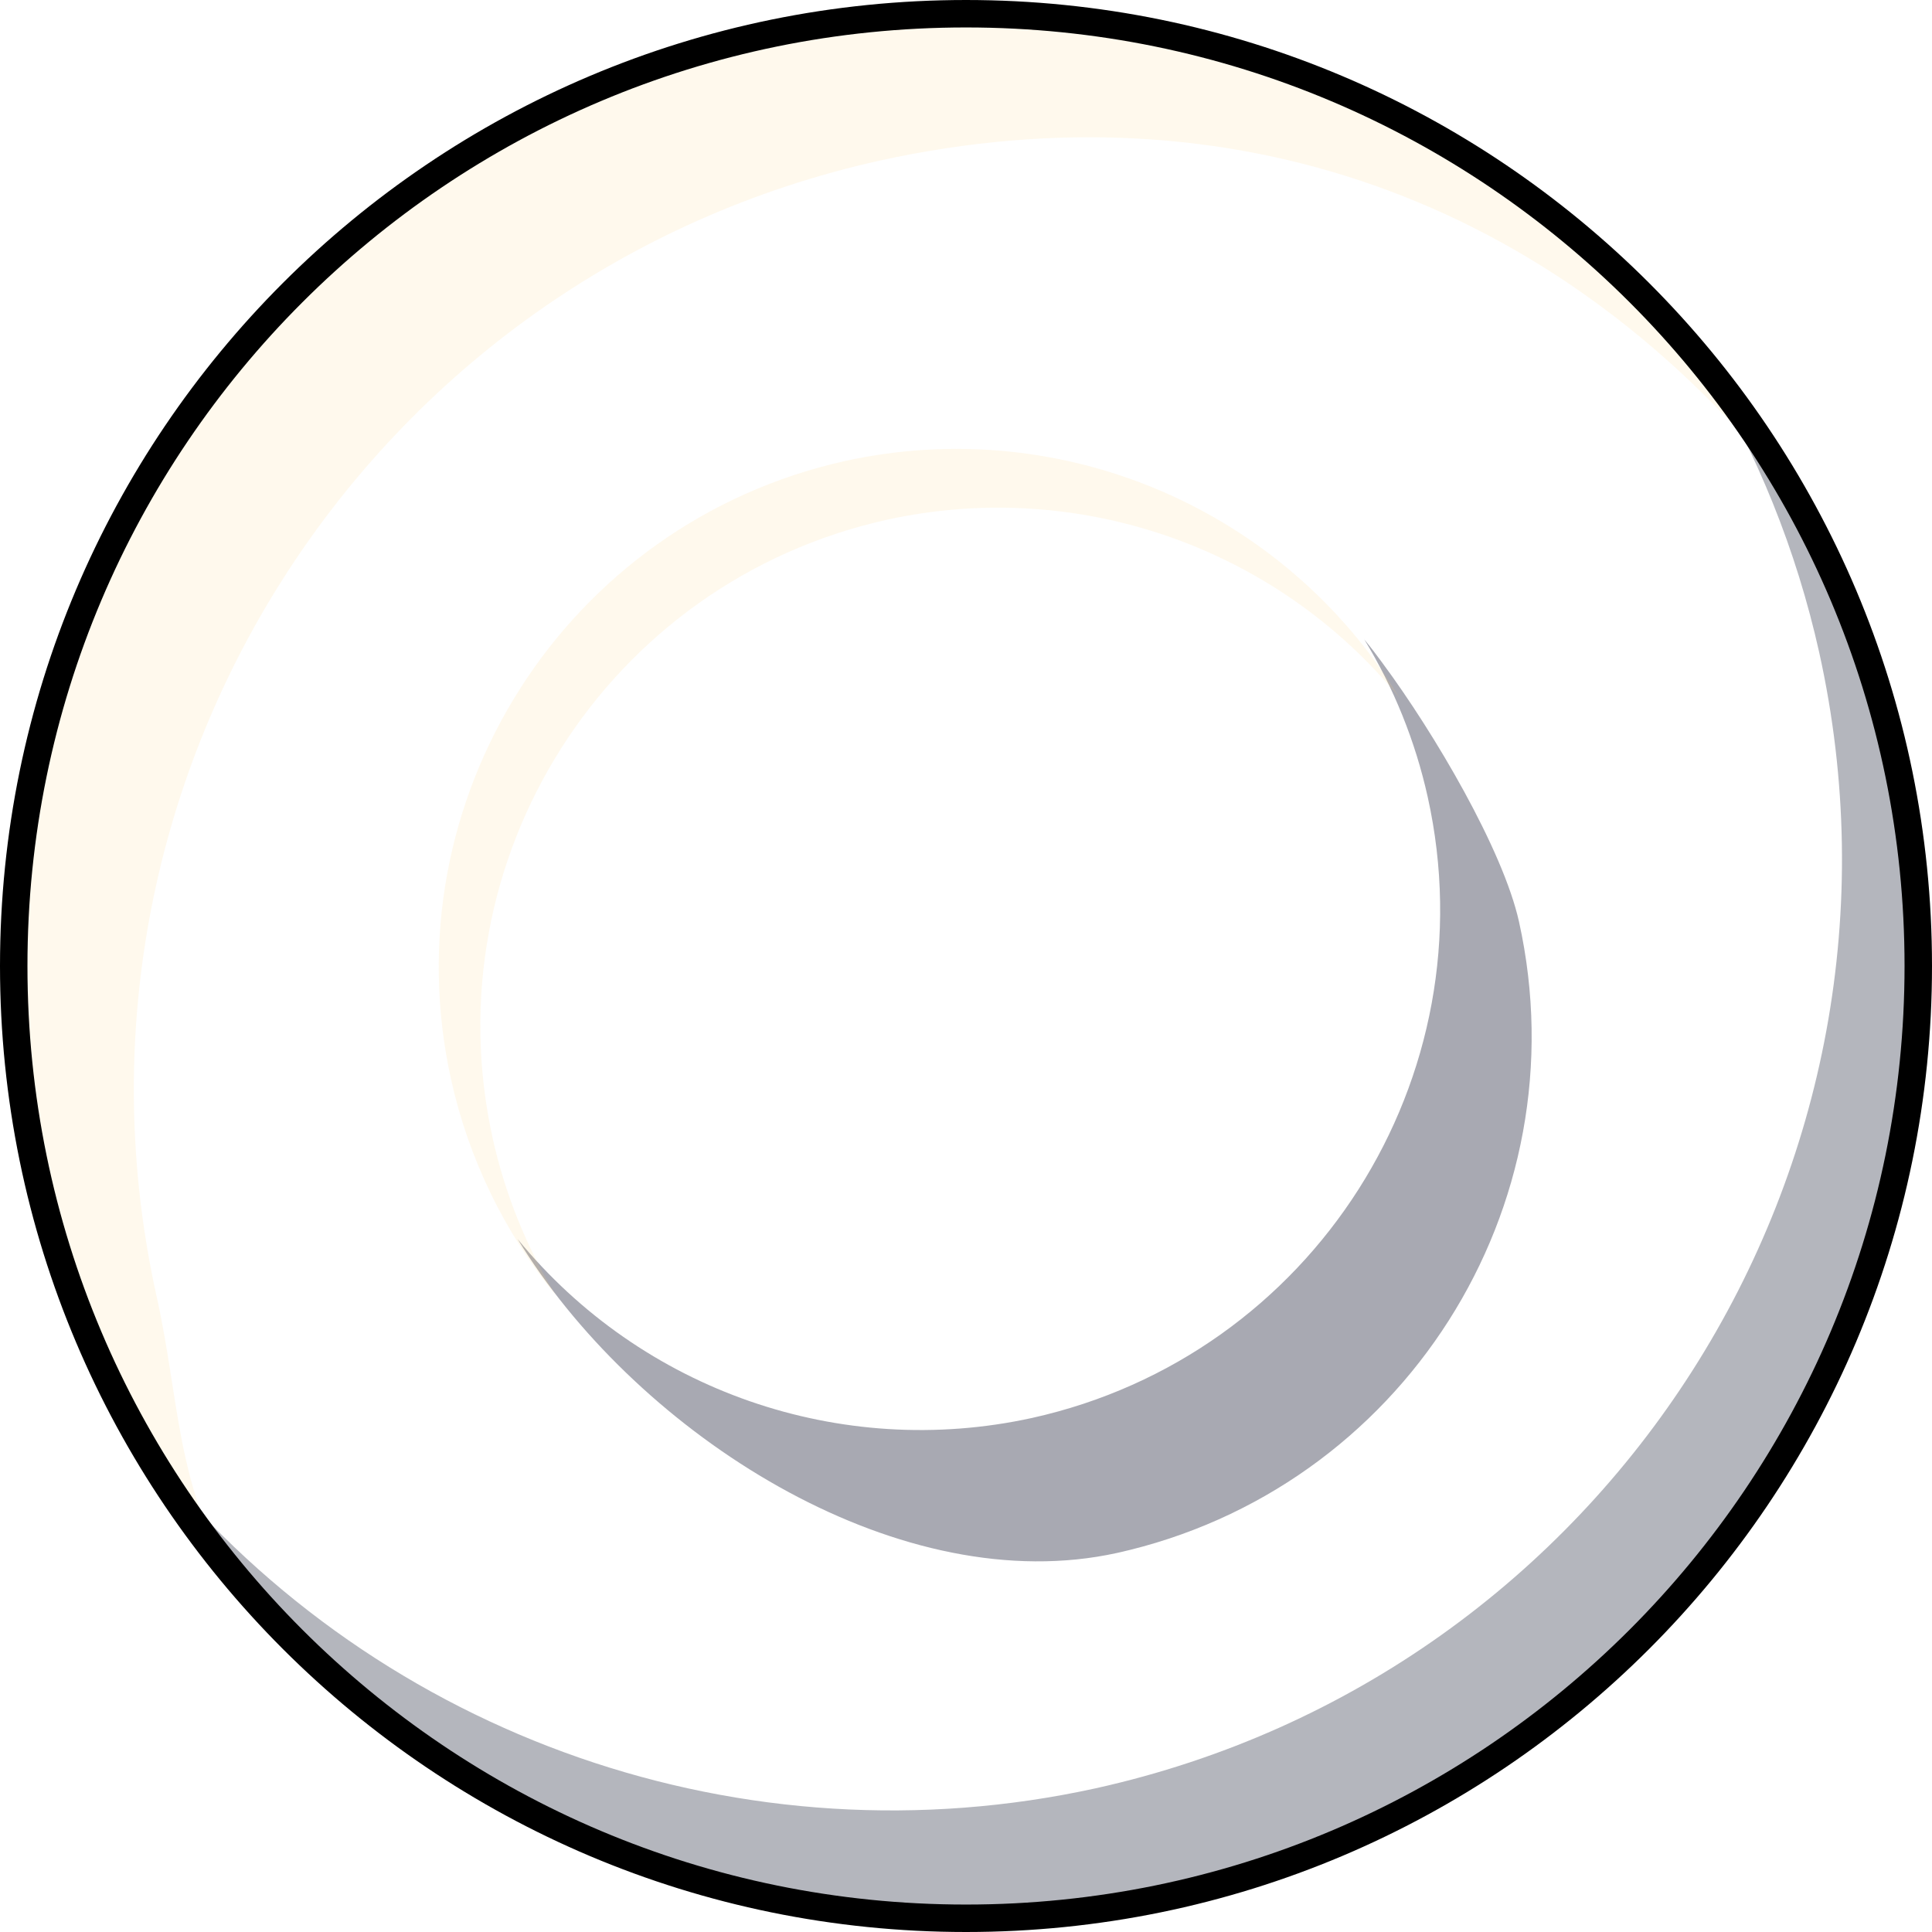
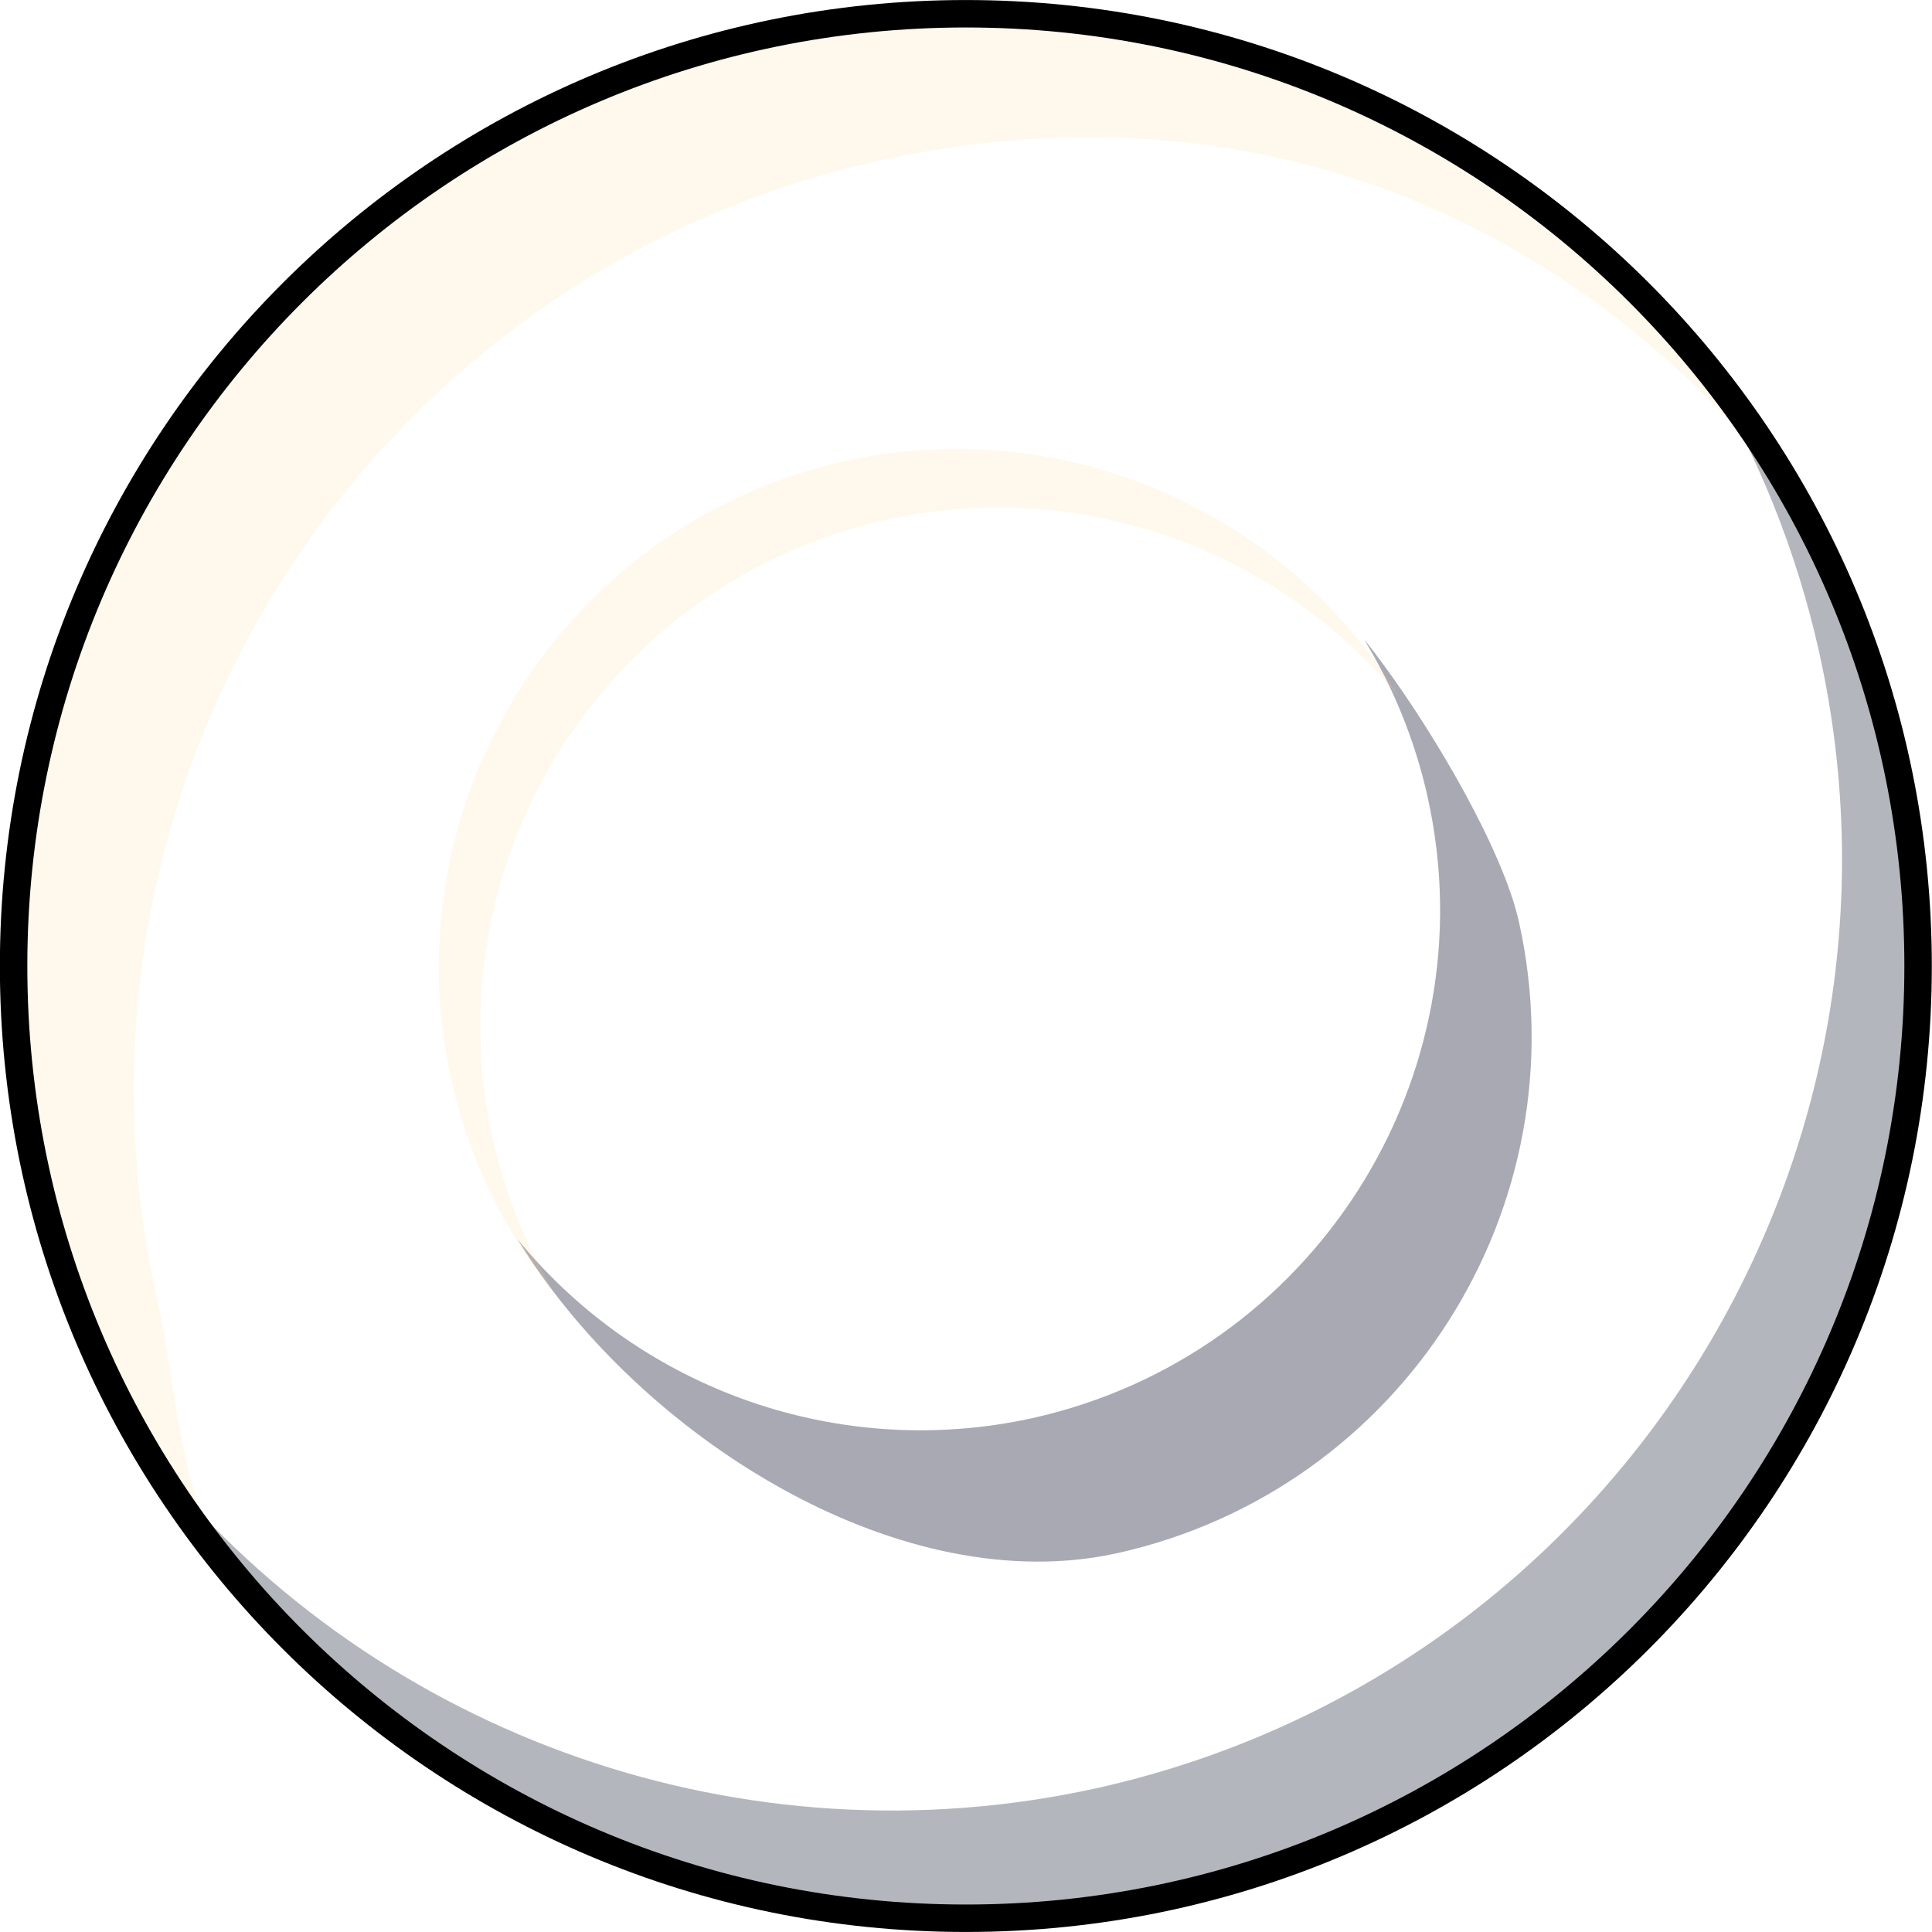
- <svg xmlns="http://www.w3.org/2000/svg" width="250" height="250" viewBox="0 0 250 250" version="1.1" id="svg1" xml:space="preserve">
-   <defs id="defs1" />
-   <g id="layer17" transform="translate(-835,-415)">
-     <g id="g247">
-       <g id="g1-2" transform="matrix(7.104359,0,0,7.104359,265.0411,-288.7404)" style="display:inline">
-         <path style="display:inline;fill:#060a23;fill-opacity:0.3;stroke:none;stroke-width:0.5;stroke-dasharray:none;stroke-opacity:1" d="m 111.24,105.679 a 17.345,17.345 0 0 1 2.122,5.263 17.345,17.345 0 0 1 -13.179,20.688 17.345,17.345 0 0 1 -17.137,-5.957 17.345,17.345 0 0 0 18.53,7.922 17.345,17.345 0 0 0 13.179,-20.688 17.345,17.345 0 0 0 -3.515,-7.228 z" id="path2" />
-       </g>
-       <g id="g221" transform="matrix(7.104359,0,0,7.104359,265.0411,-288.7404)" style="display:inline">
-         <path id="path221" style="display:inline;fill:#060a23;fill-opacity:0.35;stroke:none;stroke-width:0.273;stroke-dasharray:none;stroke-opacity:1" d="m 105.071,110.696 c 0.542,0.889 0.934,1.861 1.16,2.877 1.134,5.113 -2.093,10.177 -7.206,11.311 -3.487,0.765 -7.109,-0.494 -9.37,-3.257 0.066,0.108 0.134,0.215 0.203,0.319 2.227,3.38 6.813,6.253 10.711,5.398 5.198,-1.152 8.477,-6.3 7.325,-11.498 -0.291,-1.309 -1.538,-3.431 -2.484,-4.708 -3.9e-4,-5.4e-4 -6.4e-4,-0.001 -0.001,-0.002 -0.109,-0.15 -0.222,-0.297 -0.34,-0.44 z" />
-       </g>
-       <g id="layer13" transform="matrix(7.104359,0,0,7.104359,782.9172,394.9418)" style="display:inline">
-         <path style="display:inline;fill:#ffd079;fill-opacity:0.13;stroke:none;stroke-width:0.5;stroke-dasharray:none;stroke-opacity:1" d="m 84.432,127.74 c -0.992,-1.626 -0.939,-3.212 -1.353,-5.071 -2.073,-9.352 3.827,-18.614 13.179,-20.688 6.378,-1.399 12.232,0.711 16.368,5.765 -3.852,-6.326 -11.296,-9.508 -18.53,-7.922 -9.352,2.073 -15.253,11.335 -13.179,20.688 0.59,2.651 1.793,5.127 3.515,7.228 z" id="path218" transform="translate(-72.89553,-96.23419)" />
-       </g>
-       <g id="g220" transform="matrix(7.104359,0,0,7.104359,782.9172,394.9418)" style="display:inline">
-         <path style="display:inline;fill:#ffd07a;fill-opacity:0.14;stroke:none;stroke-width:0.272;stroke-dasharray:none;stroke-opacity:1" d="m 17.462,26.428 a 9.45,9.45 0 0 1 -1.156,-2.867 9.45,9.45 0 0 1 7.18,-11.271 9.45,9.45 0 0 1 9.337,3.245 9.45,9.45 0 0 0 -10.095,-4.316 9.45,9.45 0 0 0 -7.18,11.271 9.45,9.45 0 0 0 1.915,3.938 z" id="path220" />
-       </g>
-       <g id="layer11" style="display:none" transform="matrix(7.104359,0,0,7.104359,782.9172,394.9418)">
-         <path style="display:inline;fill:#201d39;fill-opacity:0.276;stroke:none;stroke-width:0.5;stroke-dasharray:none;stroke-opacity:1" d="m 91.024,118.209 c 0.332,0.318 1.628,1.359 2.268,1.763 0.743,0.47 1.515,0.857 2.356,0.993 1.645,0.266 3.447,0.248 4.985,-0.395 1.525,-0.637 2.875,-1.819 3.753,-3.24 0.772,-1.25 0.854,-2.217 0.972,-3.681 0.074,-0.918 -0.144,-2.851 -0.369,-3.745 -0.191,-0.758 -0.521,-1.736 -0.9,-2.166 -0.379,-0.43 -0.863,-1.297 -1.26,-1.703 -0.328,-0.335 -1.074,-1.309 -1.074,-1.309 l 0.146,-0.204 c 0,0 0.637,0.24 0.891,0.391 0.254,0.151 0.556,0.337 0.75,0.471 0.377,0.262 0.741,0.543 1.084,0.848 0.3,0.267 0.581,0.556 0.846,0.858 0.247,0.281 0.477,0.578 0.69,0.885 0.21,0.302 0.404,0.615 0.577,0.939 0.203,0.379 0.387,0.77 0.541,1.172 0.169,0.444 0.312,0.899 0.416,1.363 0.118,0.526 0.192,1.064 0.233,1.602 0.029,0.383 0.025,0.769 0.006,1.152 -0.017,0.34 -0.054,0.68 -0.105,1.017 -0.048,0.312 -0.112,0.622 -0.19,0.928 -0.079,0.312 -0.172,0.621 -0.283,0.923 -0.131,0.358 -0.281,0.71 -0.448,1.052 -0.126,0.258 -0.265,0.511 -0.416,0.756 -0.2,0.325 -0.416,0.641 -0.649,0.943 -0.224,0.289 -0.464,0.566 -0.718,0.828 -0.267,0.276 -0.549,0.539 -0.847,0.781 -0.374,0.302 -0.769,0.58 -1.178,0.833 -0.288,0.178 -0.589,0.337 -0.895,0.481 -0.329,0.155 -0.664,0.299 -1.009,0.414 -0.523,0.174 -1.06,0.309 -1.601,0.414 -0.27,0.052 -0.543,0.087 -0.817,0.107 -0.49,0.036 -0.983,0.049 -1.474,0.025 -0.4,-0.02 -0.8,-0.068 -1.195,-0.138 -0.419,-0.075 -0.836,-0.169 -1.24,-0.301 -0.594,-0.194 -1.181,-0.424 -1.731,-0.72 -0.626,-0.337 -1.215,-0.747 -1.77,-1.192 -0.317,-0.254 -0.607,-0.541 -0.883,-0.839 -0.301,-0.325 -0.588,-0.666 -0.841,-1.031 -0.341,-0.491 -0.649,-1.008 -0.904,-1.548 -0.241,-0.509 -0.422,-1.045 -0.586,-1.583 -0.062,-0.204 -0.114,-0.404 -0.151,-0.622 -0.037,-0.217 -0.062,-0.314 -0.11,-0.621 -0.048,-0.307 -0.052,-0.554 -0.084,-0.824 -0.032,-0.27 -0.022,-0.832 -0.013,-0.938 0.019,-0.212 0.14,-1.385 0.269,-1.083 0.065,0.151 0.161,0.877 0.287,1.304 0.193,0.657 0.429,1.304 0.713,1.928 0.23,0.507 0.472,1.015 0.798,1.466 0.332,0.46 0.751,0.853 1.161,1.245 z" id="path4" transform="translate(-72.48257,-93.1783)" />
-       </g>
-       <g id="layer14" style="display:none" transform="matrix(7.104359,0,0,7.104359,265.0411,-288.7404)">
-         <path style="fill:#9a774e;fill-opacity:0.207;stroke:none;stroke-width:0.29;stroke-dasharray:none;stroke-opacity:1" d="m 91.396,115.409 c 0.413,-1.16 1.043,-2.282 1.892,-3.174 0.797,-0.838 1.809,-1.504 2.886,-1.924 1.028,-0.401 2.172,-0.622 3.271,-0.513 1.292,0.128 3.655,1.347 3.655,1.347 0,0 -0.193,-1.339 -0.459,-1.952 -0.301,-0.692 -0.627,-1.467 -1.256,-1.883 -0.975,-0.645 -2.277,-0.674 -3.446,-0.652 -1.399,0.026 -2.81,0.375 -4.092,0.934 -0.859,0.375 -1.636,0.946 -2.323,1.584 -0.687,0.638 -1.269,1.396 -1.753,2.198 -0.363,0.603 -0.783,1.235 -0.845,1.936 -0.084,0.949 0.291,1.904 0.666,2.78 0.335,0.783 1.388,2.147 1.388,2.147 0,0 0.097,-1.93 0.417,-2.828 z" id="path219" />
-       </g>
-       <path id="circle246" style="display:inline;fill:none;stroke:#000000;stroke-width:3.552" d="M 1083.224,540 A 123.224,123.224 0 0 1 960,663.224 123.224,123.224 0 0 1 836.776,540 123.224,123.224 0 0 1 960,416.776 123.224,123.224 0 0 1 1083.224,540 Z" />
+ <svg xmlns="http://www.w3.org/2000/svg" width="250" height="250" version="1.1" viewBox="0 0 250 250" xml:space="preserve">
+   <g transform="translate(-835,-415)">
+     <g transform="matrix(7.1044 0 0 7.1044 265.04 -288.74)" fill="#060a23">
+       <path d="m111.24 105.68a17.345 17.345 0 0 1 2.122 5.263 17.345 17.345 0 0 1-13.179 20.688 17.345 17.345 0 0 1-17.137-5.957 17.345 17.345 0 0 0 18.53 7.922 17.345 17.345 0 0 0 13.179-20.688 17.345 17.345 0 0 0-3.515-7.228z" fill-opacity=".3" />
+       <path d="m105.07 110.7c0.542 0.889 0.934 1.861 1.16 2.877 1.133 5.113-2.093 10.177-7.206 11.311-3.487 0.765-7.109-0.494-9.37-3.257 0.066 0.108 0.134 0.215 0.203 0.319 2.227 3.38 6.813 6.253 10.711 5.398 5.198-1.152 8.477-6.3 7.325-11.498-0.291-1.309-1.538-3.431-2.484-4.708-3.9e-4 -5.4e-4 -6.4e-4 -1e-3 -1e-3 -2e-3 -0.109-0.15-0.222-0.297-0.34-0.44z" fill-opacity=".35" />
    </g>
+     <g transform="matrix(7.1044 0 0 7.1044 782.92 394.94)">
+       <path transform="translate(-72.896 -96.234)" d="m84.432 127.74c-0.992-1.626-0.939-3.212-1.353-5.071-2.073-9.352 3.827-18.614 13.179-20.688 6.378-1.399 12.232 0.711 16.368 5.765-3.852-6.326-11.296-9.508-18.53-7.922-9.352 2.073-15.253 11.335-13.179 20.688 0.59 2.651 1.794 5.127 3.515 7.228z" fill="#ffd079" fill-opacity=".13" />
+       <path d="m17.462 26.428a9.45 9.45 0 0 1-1.156-2.867 9.45 9.45 0 0 1 7.18-11.271 9.45 9.45 0 0 1 9.337 3.245 9.45 9.45 0 0 0-10.095-4.316 9.45 9.45 0 0 0-7.18 11.271 9.45 9.45 0 0 0 1.915 3.938z" fill="#ffd07a" fill-opacity=".14" />
+     </g>
+     <g transform="matrix(7.1044 0 0 7.1044 782.92 394.94)" display="none">
+       <path transform="translate(-72.483 -93.178)" d="m91.024 118.21c0.332 0.318 1.628 1.359 2.268 1.763 0.743 0.47 1.515 0.857 2.356 0.993 1.645 0.266 3.447 0.248 4.985-0.395 1.525-0.637 2.875-1.819 3.753-3.24 0.772-1.25 0.854-2.217 0.972-3.681 0.074-0.918-0.144-2.851-0.369-3.745-0.191-0.758-0.521-1.736-0.9-2.166-0.379-0.43-0.863-1.297-1.26-1.703-0.328-0.335-1.074-1.309-1.074-1.309l0.146-0.204s0.637 0.24 0.891 0.391c0.254 0.151 0.556 0.337 0.75 0.471 0.377 0.262 0.741 0.543 1.084 0.848 0.3 0.267 0.581 0.556 0.846 0.858 0.247 0.281 0.477 0.578 0.69 0.885 0.21 0.302 0.404 0.615 0.577 0.939 0.203 0.379 0.387 0.77 0.541 1.173 0.169 0.444 0.312 0.899 0.416 1.363 0.118 0.526 0.192 1.064 0.233 1.602 0.029 0.383 0.025 0.769 6e-3 1.152-0.017 0.34-0.054 0.68-0.105 1.017-0.048 0.312-0.112 0.622-0.19 0.928-0.079 0.312-0.172 0.621-0.283 0.923-0.131 0.358-0.281 0.71-0.448 1.052-0.126 0.258-0.265 0.511-0.416 0.756-0.2 0.325-0.416 0.641-0.649 0.943-0.224 0.289-0.464 0.566-0.718 0.828-0.267 0.276-0.549 0.539-0.847 0.781-0.374 0.302-0.769 0.58-1.178 0.833-0.288 0.178-0.589 0.337-0.895 0.481-0.329 0.155-0.664 0.299-1.008 0.414-0.523 0.174-1.06 0.309-1.601 0.414-0.27 0.052-0.543 0.087-0.817 0.107-0.49 0.036-0.983 0.049-1.474 0.025-0.4-0.02-0.8-0.068-1.195-0.138-0.419-0.075-0.836-0.169-1.24-0.301-0.594-0.194-1.181-0.424-1.731-0.72-0.626-0.337-1.215-0.747-1.77-1.192-0.317-0.254-0.607-0.541-0.883-0.839-0.301-0.325-0.588-0.666-0.841-1.031-0.341-0.491-0.649-1.008-0.904-1.548-0.241-0.509-0.422-1.045-0.586-1.583-0.062-0.204-0.114-0.404-0.151-0.622-0.037-0.217-0.062-0.314-0.11-0.621-0.048-0.307-0.052-0.554-0.084-0.824s-0.022-0.832-0.013-0.938c0.019-0.212 0.14-1.385 0.269-1.083 0.065 0.151 0.161 0.877 0.287 1.304 0.193 0.657 0.429 1.304 0.713 1.928 0.23 0.507 0.472 1.015 0.798 1.466 0.332 0.46 0.751 0.853 1.161 1.245z" display="inline" fill="#201d39" fill-opacity=".276" />
+     </g>
+     <g transform="matrix(7.1044 0 0 7.1044 265.04 -288.74)" display="none">
+       <path d="m91.396 115.41c0.413-1.161 1.043-2.282 1.892-3.174 0.797-0.838 1.809-1.504 2.886-1.924 1.028-0.401 2.172-0.622 3.271-0.513 1.292 0.128 3.655 1.347 3.655 1.347s-0.193-1.339-0.459-1.952c-0.301-0.692-0.627-1.467-1.256-1.883-0.975-0.645-2.277-0.674-3.446-0.652-1.399 0.026-2.81 0.375-4.092 0.934-0.859 0.375-1.636 0.946-2.323 1.584-0.687 0.638-1.269 1.396-1.753 2.198-0.363 0.603-0.783 1.235-0.845 1.936-0.084 0.949 0.291 1.904 0.666 2.78 0.335 0.783 1.388 2.147 1.388 2.147s0.097-1.93 0.417-2.828z" fill="#9a774e" fill-opacity=".207" />
+     </g>
+     <path d="m1083.2 540a123.22 123.22 0 0 1-123.22 123.22 123.22 123.22 0 0 1-123.22-123.22 123.22 123.22 0 0 1 123.22-123.22 123.22 123.22 0 0 1 123.22 123.22z" fill="none" stroke="#000" stroke-width="3.552" />
  </g>
</svg>
